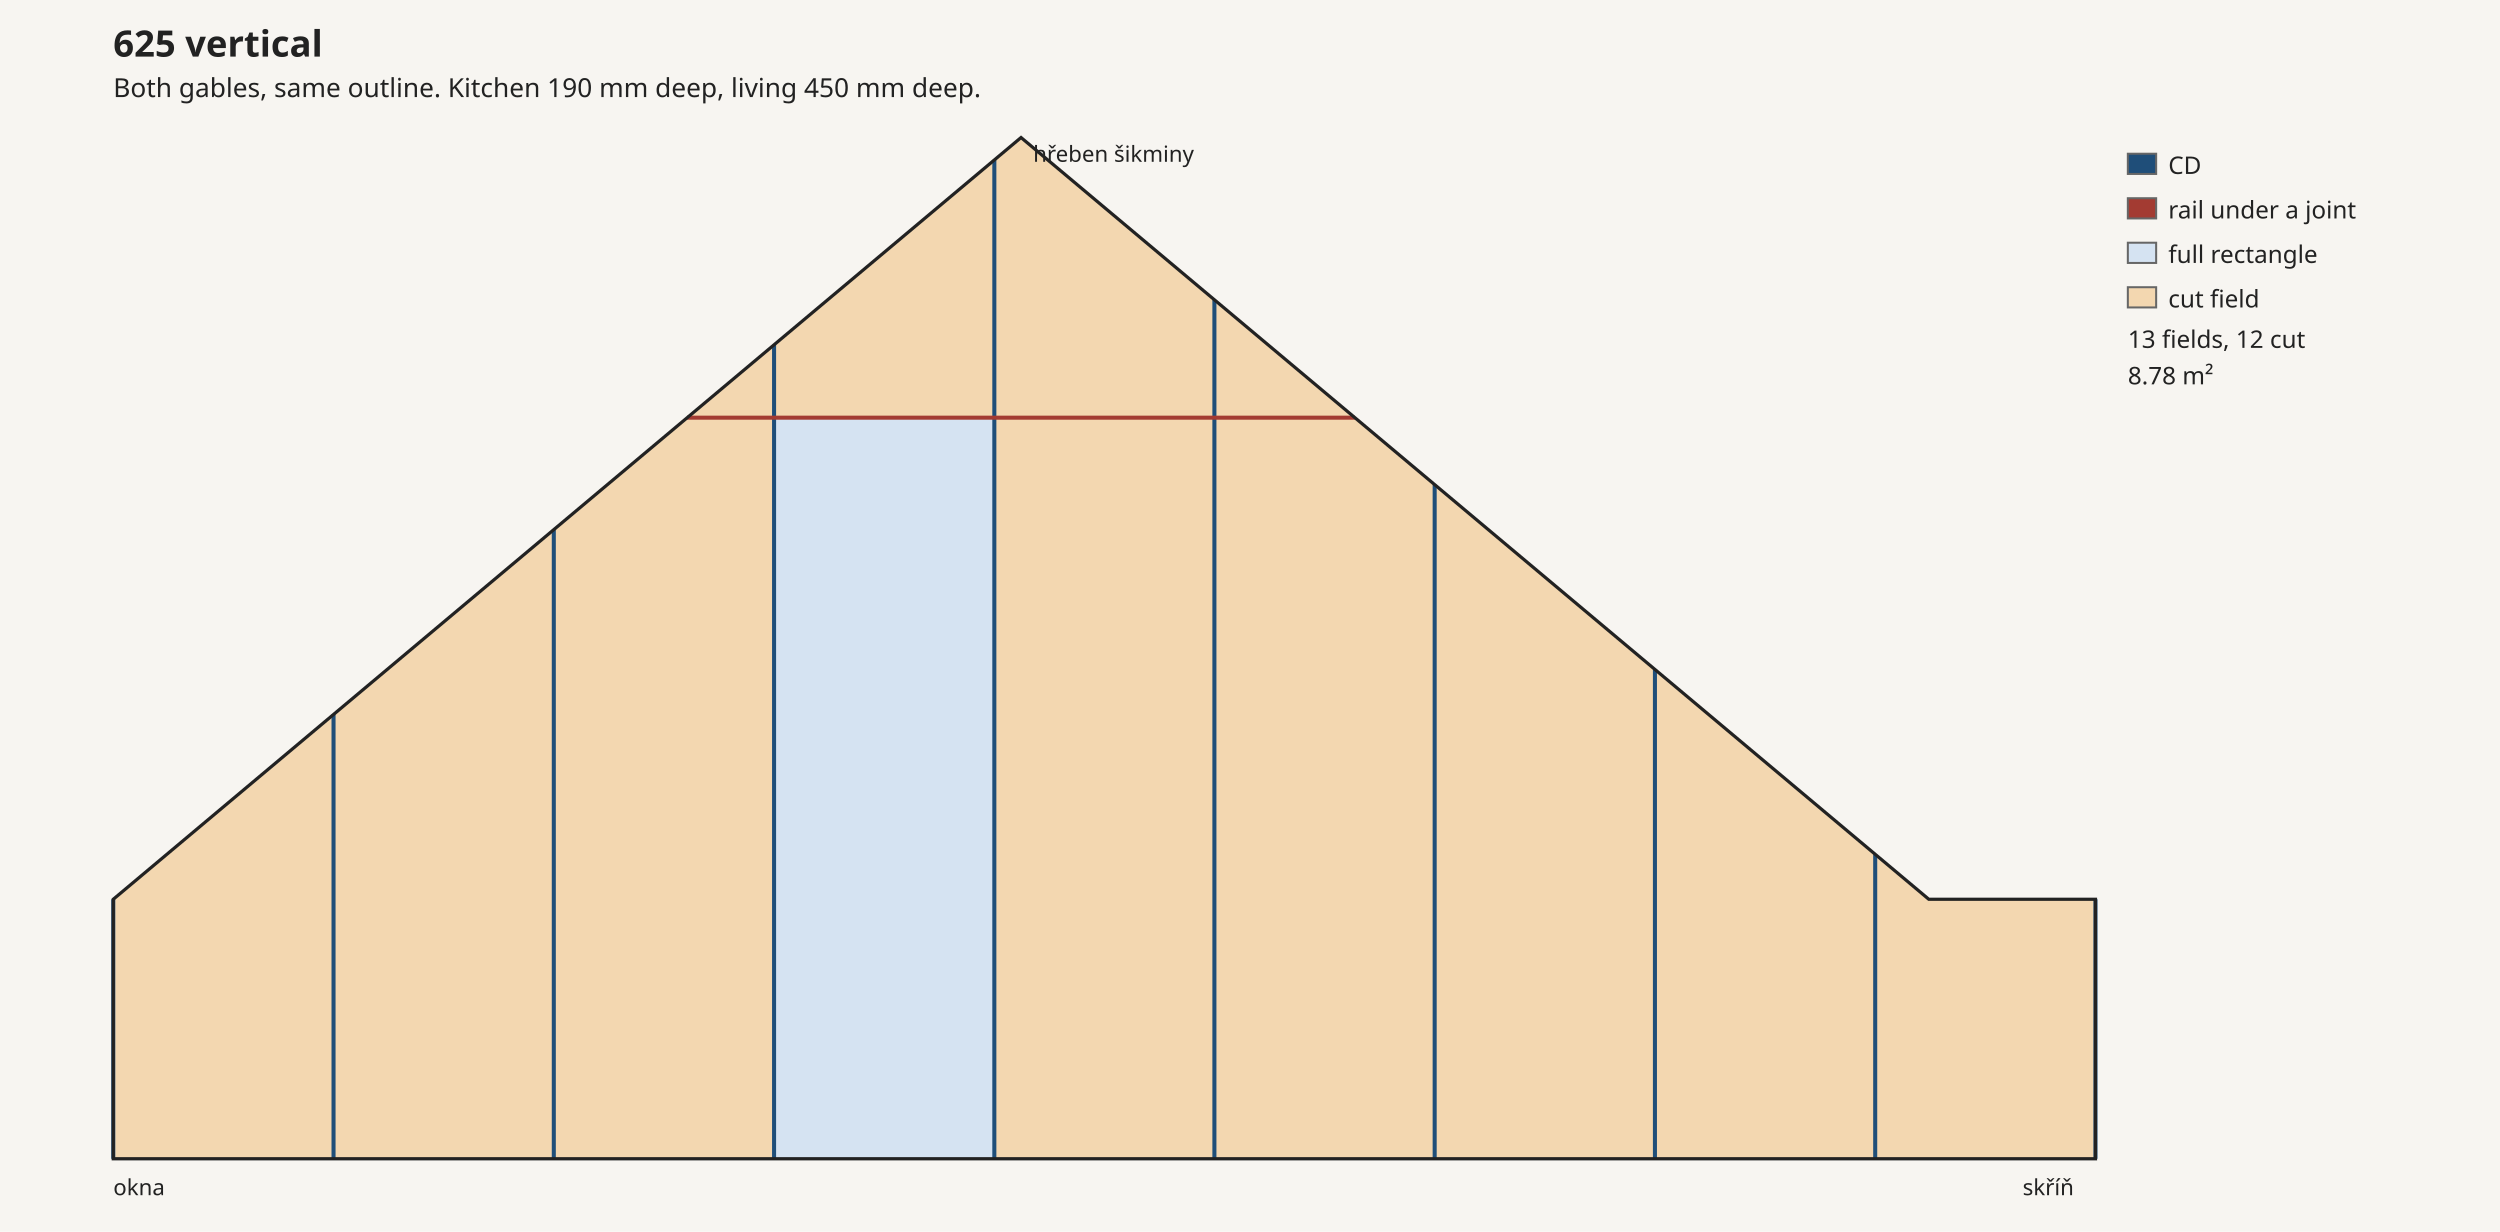
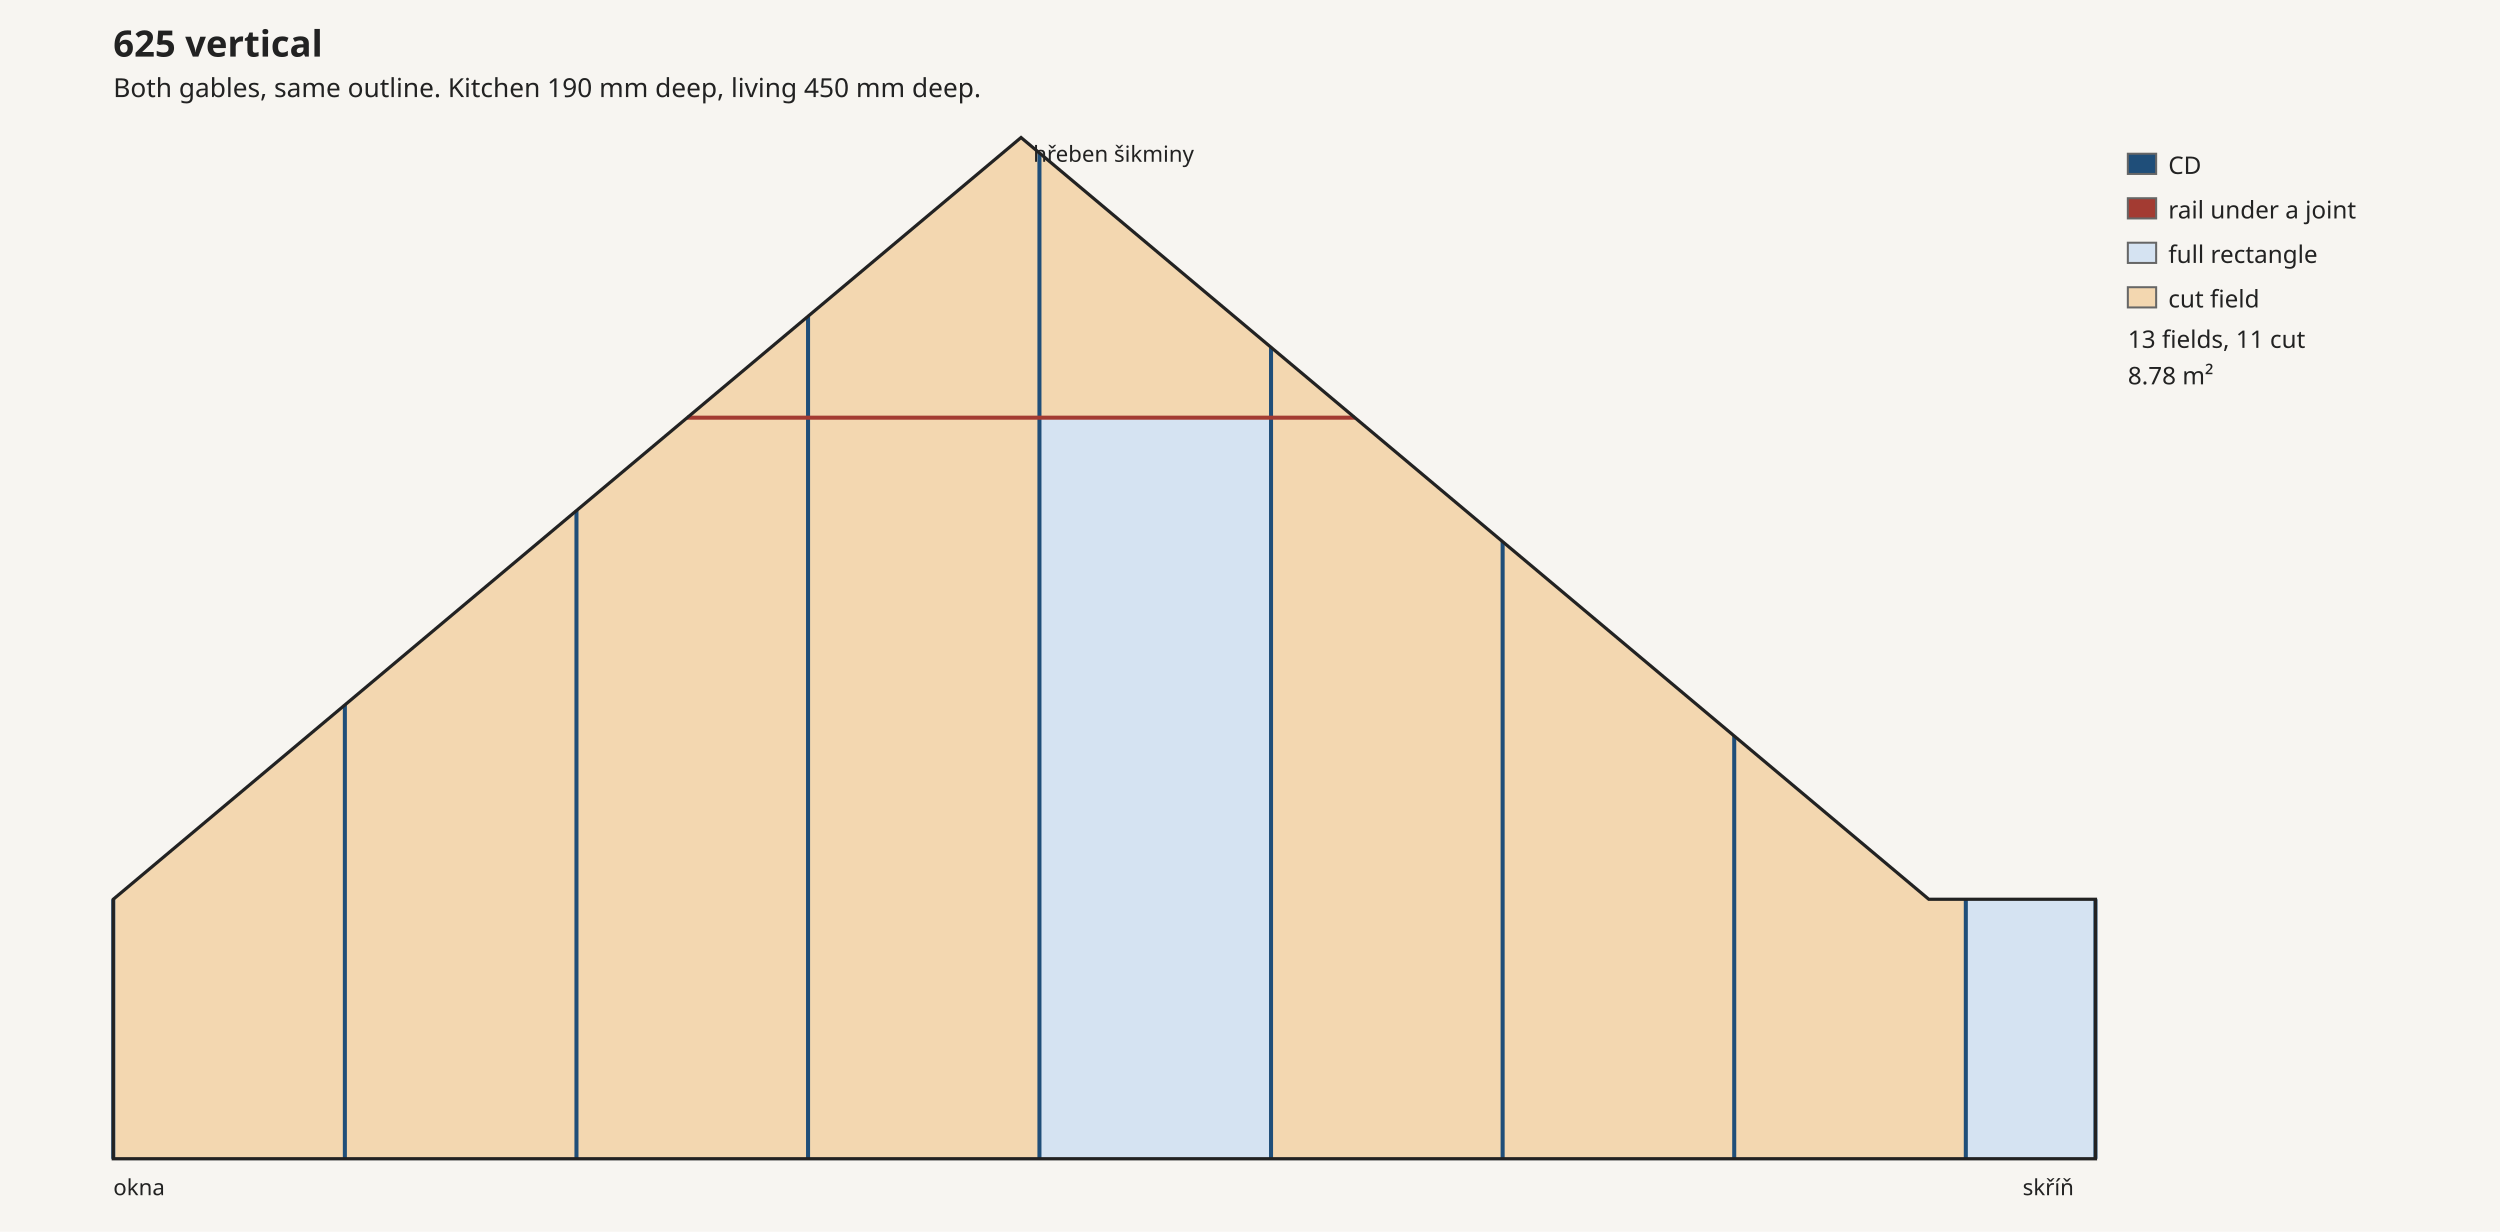
<svg xmlns="http://www.w3.org/2000/svg" width="1236" height="609" viewBox="0 0 1236 609">
  <rect width="100%" height="100%" fill="#f7f5f1" />
  <style>text{font-family:system-ui,sans-serif;fill:#222}</style>
  <text x="56.0" y="28" font-size="18" font-weight="600">625 vertical</text>
  <text x="56.0" y="48" font-size="13">Both gables, same outline. Kitchen 190 mm deep, living 450 mm deep.</text>
-   <polygon points="56.0,572.9 164.9,572.9 164.9,353.2 56.0,444.6" fill="#f3d7b0" stroke="#8a8175" stroke-width="0.6" />
-   <polygon points="164.9,572.9 273.8,572.9 273.8,261.8 164.9,353.2" fill="#f3d7b0" stroke="#8a8175" stroke-width="0.6" />
-   <polygon points="273.8,572.9 339.7,572.9 382.7,572.9 382.7,206.5 339.7,206.5 273.8,261.8" fill="#f3d7b0" stroke="#8a8175" stroke-width="0.6" />
-   <polygon points="339.7,206.5 382.7,206.5 382.7,170.5" fill="#f3d7b0" stroke="#8a8175" stroke-width="0.6" />
-   <polygon points="382.7,572.9 491.6,572.9 491.6,206.5 382.7,206.5" fill="#d5e3f2" stroke="#8a8175" stroke-width="0.6" />
-   <polygon points="382.7,206.5 491.6,206.5 491.6,79.1 382.7,170.5" fill="#f3d7b0" stroke="#8a8175" stroke-width="0.6" />
-   <polygon points="491.6,572.9 504.8,572.9 600.4,572.9 600.4,206.5 504.8,206.5 491.6,206.5" fill="#f3d7b0" stroke="#8a8175" stroke-width="0.6" />
-   <polygon points="491.6,206.5 504.8,206.5 600.4,206.5 600.4,148.3 504.8,68.0 491.6,79.1" fill="#f3d7b0" stroke="#8a8175" stroke-width="0.6" />
-   <polygon points="600.4,572.9 669.9,572.9 709.3,572.9 709.3,239.6 669.9,206.5 600.4,206.5" fill="#f3d7b0" stroke="#8a8175" stroke-width="0.6" />
-   <polygon points="600.4,206.5 669.9,206.5 600.4,148.3" fill="#f3d7b0" stroke="#8a8175" stroke-width="0.6" />
-   <polygon points="709.3,572.9 818.2,572.9 818.2,331.0 709.3,239.6" fill="#f3d7b0" stroke="#8a8175" stroke-width="0.6" />
-   <polygon points="818.2,572.9 927.1,572.9 927.1,422.4 818.2,331.0" fill="#f3d7b0" stroke="#8a8175" stroke-width="0.6" />
-   <polygon points="927.1,572.9 953.6,572.9 1036.0,572.9 1036.0,444.6 953.6,444.6 927.1,422.4" fill="#f3d7b0" stroke="#8a8175" stroke-width="0.6" />
+   <polygon points="56.0,572.9 170.5,572.9 170.5,348.5 56.0,444.6" fill="#f3d7b0" stroke="#8a8175" stroke-width="0.6" />
+   <polygon points="170.5,572.9 285.0,572.9 285.0,252.4 170.5,348.5" fill="#f3d7b0" stroke="#8a8175" stroke-width="0.6" />
+   <polygon points="285.0,572.9 339.7,572.9 399.5,572.9 399.5,206.5 339.7,206.5 285.0,252.4" fill="#f3d7b0" stroke="#8a8175" stroke-width="0.6" />
+   <polygon points="339.7,206.5 399.5,206.5 399.5,156.4" fill="#f3d7b0" stroke="#8a8175" stroke-width="0.6" />
+   <polygon points="399.5,572.9 504.8,572.9 513.9,572.9 513.9,206.5 504.8,206.5 399.5,206.5" fill="#f3d7b0" stroke="#8a8175" stroke-width="0.6" />
+   <polygon points="399.5,206.5 504.8,206.5 513.9,206.5 513.9,75.7 504.8,68.0 399.5,156.4" fill="#f3d7b0" stroke="#8a8175" stroke-width="0.6" />
+   <polygon points="513.9,572.9 628.4,572.9 628.4,206.5 513.9,206.5" fill="#d5e3f2" stroke="#8a8175" stroke-width="0.6" />
+   <polygon points="513.9,206.5 628.4,206.5 628.4,171.8 513.9,75.7" fill="#f3d7b0" stroke="#8a8175" stroke-width="0.6" />
+   <polygon points="628.4,572.9 669.9,572.9 742.9,572.9 742.9,267.8 669.9,206.5 628.4,206.5" fill="#f3d7b0" stroke="#8a8175" stroke-width="0.6" />
+   <polygon points="628.4,206.5 669.9,206.5 628.4,171.8" fill="#f3d7b0" stroke="#8a8175" stroke-width="0.6" />
+   <polygon points="742.9,572.9 857.4,572.9 857.4,363.9 742.9,267.8" fill="#f3d7b0" stroke="#8a8175" stroke-width="0.6" />
+   <polygon points="857.4,572.9 953.6,572.9 971.9,572.9 971.9,444.6 953.6,444.6 857.4,363.9" fill="#f3d7b0" stroke="#8a8175" stroke-width="0.6" />
+   <polygon points="971.9,572.9 1036.0,572.9 1036.0,444.6 971.9,444.6" fill="#d5e3f2" stroke="#8a8175" stroke-width="0.6" />
  <line x1="56.0" y1="572.9" x2="56.0" y2="444.6" stroke="#1f4e79" stroke-width="2" />
-   <line x1="164.9" y1="572.9" x2="164.9" y2="353.2" stroke="#1f4e79" stroke-width="2" />
-   <line x1="273.8" y1="572.9" x2="273.8" y2="261.8" stroke="#1f4e79" stroke-width="2" />
-   <line x1="382.7" y1="572.9" x2="382.7" y2="170.5" stroke="#1f4e79" stroke-width="2" />
-   <line x1="491.6" y1="572.9" x2="491.6" y2="79.1" stroke="#1f4e79" stroke-width="2" />
-   <line x1="600.4" y1="572.9" x2="600.4" y2="148.3" stroke="#1f4e79" stroke-width="2" />
-   <line x1="709.3" y1="572.9" x2="709.3" y2="239.6" stroke="#1f4e79" stroke-width="2" />
-   <line x1="818.2" y1="572.9" x2="818.2" y2="331.0" stroke="#1f4e79" stroke-width="2" />
-   <line x1="927.1" y1="572.9" x2="927.1" y2="422.4" stroke="#1f4e79" stroke-width="2" />
+   <line x1="170.5" y1="572.9" x2="170.5" y2="348.5" stroke="#1f4e79" stroke-width="2" />
+   <line x1="285.0" y1="572.9" x2="285.0" y2="252.4" stroke="#1f4e79" stroke-width="2" />
+   <line x1="399.5" y1="572.9" x2="399.5" y2="156.4" stroke="#1f4e79" stroke-width="2" />
+   <line x1="513.9" y1="572.9" x2="513.9" y2="75.7" stroke="#1f4e79" stroke-width="2" />
+   <line x1="628.4" y1="572.9" x2="628.4" y2="171.8" stroke="#1f4e79" stroke-width="2" />
+   <line x1="742.9" y1="572.9" x2="742.9" y2="267.8" stroke="#1f4e79" stroke-width="2" />
+   <line x1="857.4" y1="572.9" x2="857.4" y2="363.9" stroke="#1f4e79" stroke-width="2" />
+   <line x1="971.9" y1="572.9" x2="971.9" y2="444.6" stroke="#1f4e79" stroke-width="2" />
  <line x1="1036.0" y1="572.9" x2="1036.0" y2="444.6" stroke="#1f4e79" stroke-width="2" />
  <line x1="339.7" y1="206.5" x2="669.9" y2="206.5" stroke="#a33b32" stroke-width="2" />
  <polygon points="56.0,572.9 1036.0,572.9 1036.0,444.6 953.6,444.6 504.8,68.0 56.0,444.6" fill="none" stroke="#222" stroke-width="1.6" />
  <text x="56.0" y="590.9" font-size="11">okna</text>
  <text x="1000.0" y="590.9" font-size="11">skříň</text>
  <text x="510.8" y="80.0" font-size="11">hřeben šikminy</text>
  <rect x="1052.0" y="76.0" width="14" height="10" fill="#1f4e79" stroke="#666" />
  <text x="1072.0" y="86.0" font-size="12">CD</text>
  <rect x="1052.0" y="98.0" width="14" height="10" fill="#a33b32" stroke="#666" />
  <text x="1072.0" y="108.0" font-size="12">rail under a joint</text>
  <rect x="1052.0" y="120.0" width="14" height="10" fill="#d5e3f2" stroke="#666" />
  <text x="1072.0" y="130.0" font-size="12">full rectangle</text>
  <rect x="1052.0" y="142.0" width="14" height="10" fill="#f3d7b0" stroke="#666" />
  <text x="1072.0" y="152.0" font-size="12">cut field</text>
-   <text x="1052.0" y="172.0" font-size="12">13 fields, 12 cut</text>
+   <text x="1052.0" y="172.0" font-size="12">13 fields, 11 cut</text>
  <text x="1052.0" y="190.0" font-size="12">8.78 m²</text>
</svg>
